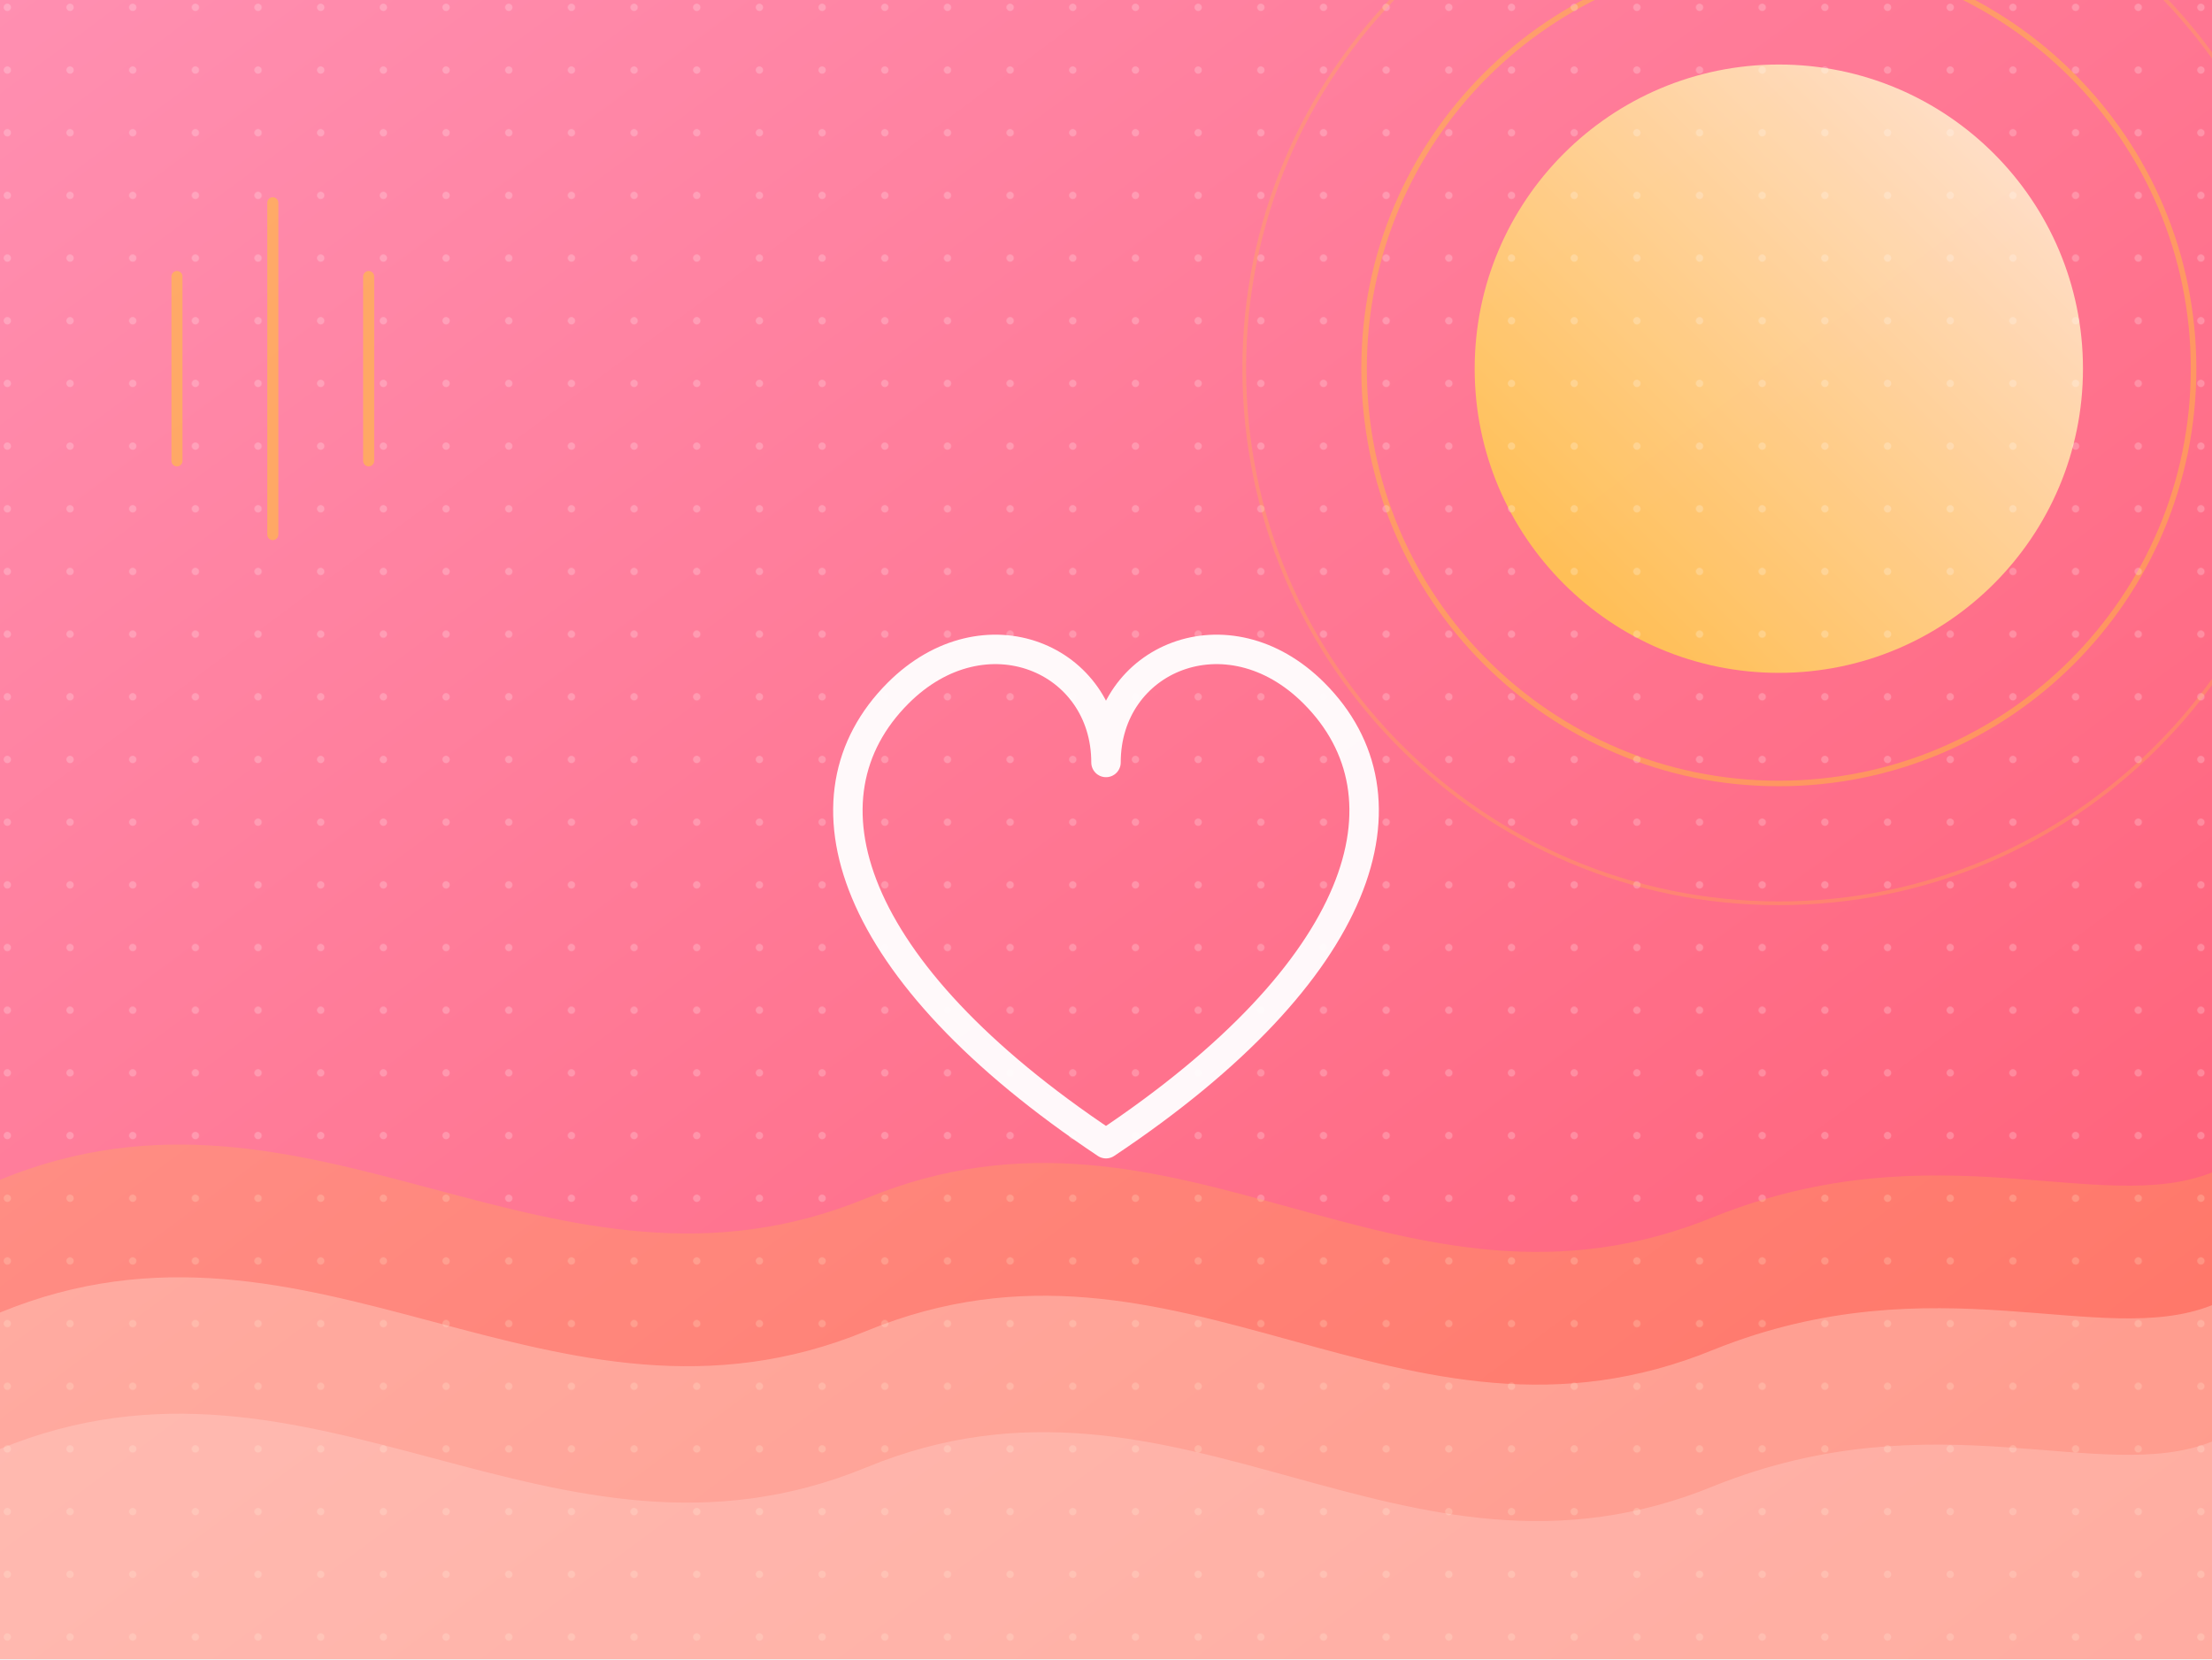
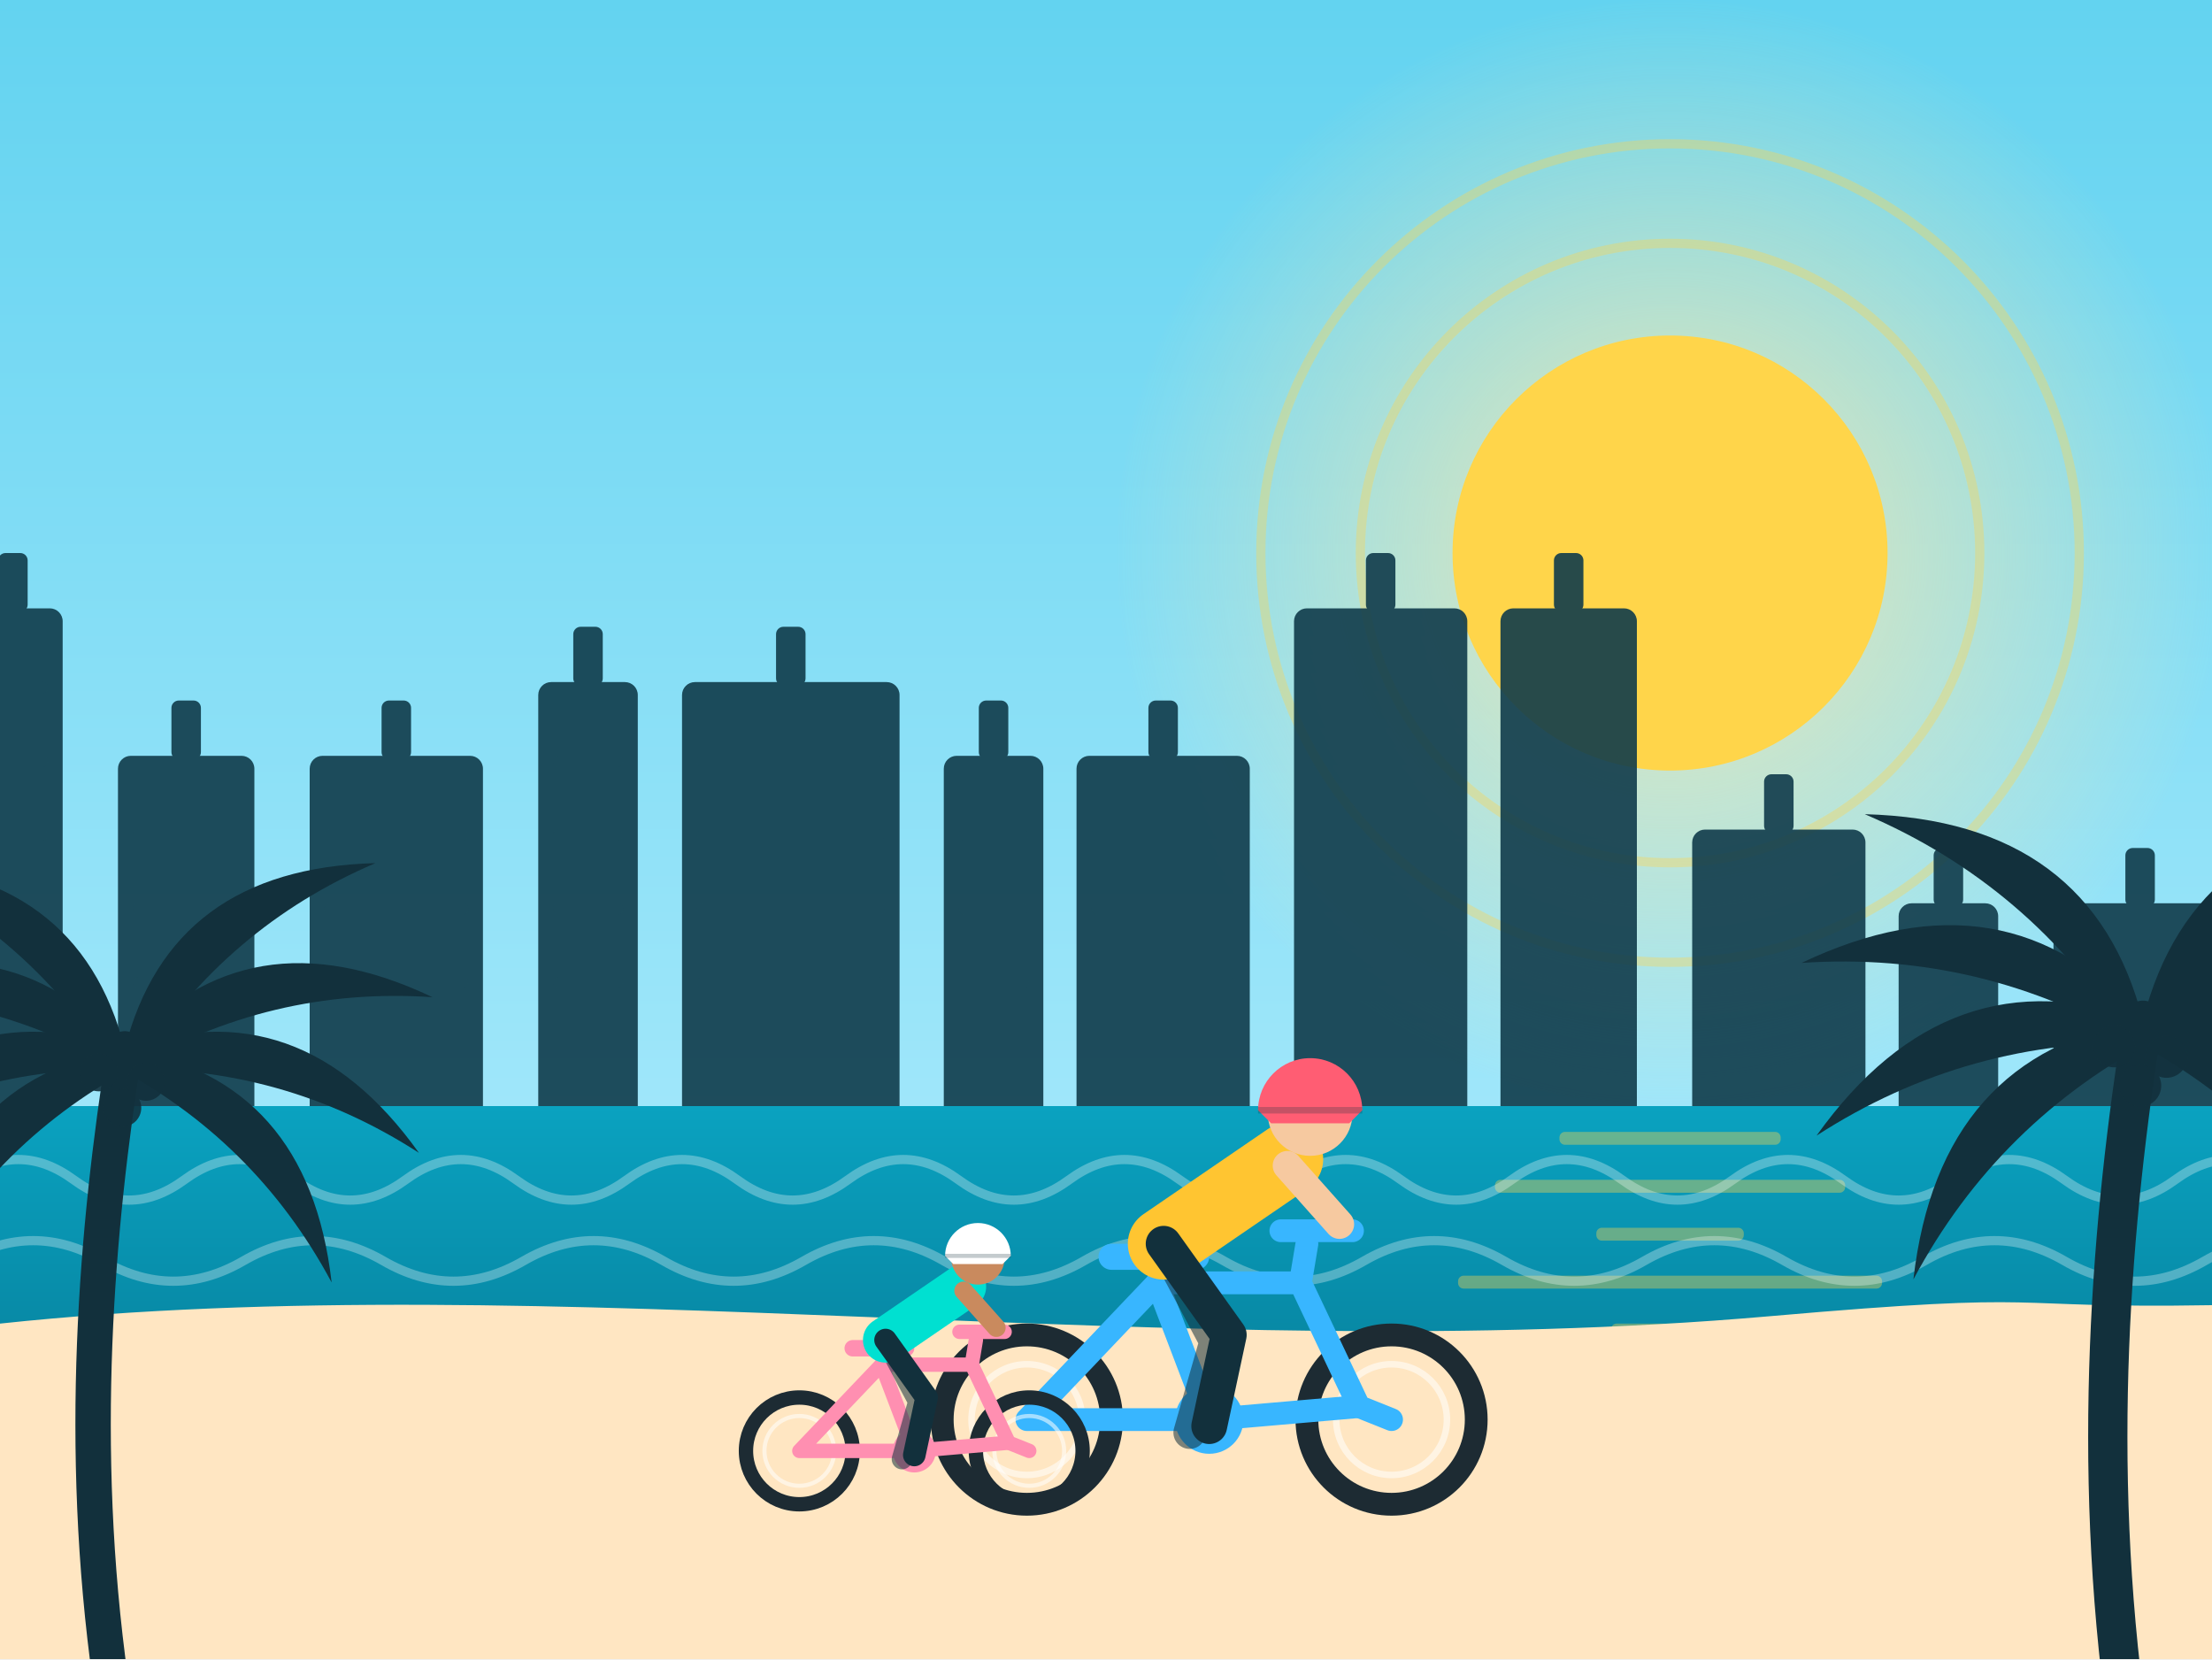
- <svg xmlns="http://www.w3.org/2000/svg" viewBox="0 0 1200 900" width="1200" height="900" role="img" aria-label="fleet kids">
+ <svg xmlns="http://www.w3.org/2000/svg" viewBox="0 0 1200 900" width="1200" height="900" preserveAspectRatio="xMidYMid slice" role="img" aria-label="A parent and child riding bikes together in South Beach">
  <defs>
-     <linearGradient id="g1" x1="0" y1="0" x2="1" y2="1">
-       <stop offset="0" stop-color="#ff8fb1" />
-       <stop offset="1" stop-color="#ff5d73" />
+     <linearGradient id="sky" x1="0" y1="0" x2="0" y2="1">
+       <stop offset="0" stop-color="#63d3f0" />
+       <stop offset="1" stop-color="#bdf0ff" />
    </linearGradient>
-     <linearGradient id="g2" x1="0" y1="1" x2="1" y2="0">
-       <stop offset="0" stop-color="#ffc531" />
-       <stop offset="1" stop-color="#fff6e9" />
+     <linearGradient id="sea" x1="0" y1="0" x2="0" y2="1">
+       <stop offset="0" stop-color="#0aa2c0" />
+       <stop offset="1" stop-color="#04657f" />
    </linearGradient>
-     <pattern id="dots" width="34" height="34" patternUnits="userSpaceOnUse">
-       <circle cx="4" cy="4" r="2" fill="#ffffff" opacity=".22" />
-     </pattern>
+     <radialGradient id="glow" cx=".5" cy=".5" r=".5">
+       <stop offset="0" stop-color="#ffe9a8" stop-opacity=".85" />
+       <stop offset="1" stop-color="#ffe9a8" stop-opacity="0" />
+     </radialGradient>
  </defs>
-   <rect width="1200" height="900" fill="url(#g1)" />
-   <circle cx="965" cy="200" r="165" fill="url(#g2)" opacity=".85" />
-   <circle cx="965" cy="200" r="225" fill="none" stroke="#ffc531" stroke-width="3" opacity=".45" />
-   <circle cx="965" cy="200" r="290" fill="none" stroke="#ffc531" stroke-width="2" opacity=".25" />
-   <rect width="1200" height="900" fill="url(#dots)" />
-   <path d="M0 640 C170 570 300 720 470 650 C640 580 760 730 930 660 C1050 612 1140 660 1200 636 L1200 900 L0 900 Z" fill="#ffc531" opacity=".22" />
-   <path d="M0 712 C170 642 300 792 470 722 C640 652 760 802 930 732 C1050 684 1140 732 1200 708 L1200 900 L0 900 Z" fill="#fff6e9" opacity=".3" />
-   <path d="M0 786 C170 716 300 866 470 796 C640 726 760 876 930 806 C1050 758 1140 806 1200 782 L1200 900 L0 900 Z" fill="#ffffff" opacity=".18" />
-   <g transform="translate(365 235) scale(4.7)" fill="none" stroke="#ffffff" stroke-width="3.4" stroke-linecap="round" stroke-linejoin="round" opacity=".95">
-     <path d="M50 82 C20 62 14 42 26 30 C36 20 50 26 50 38 C50 26 64 20 74 30 C86 42 80 62 50 82 Z" />
-   </g>
-   <g stroke="#ffc531" stroke-width="6" stroke-linecap="round" opacity=".55">
-     <path d="M96 150 L96 250" />
-     <path d="M148 110 L148 290" />
-     <path d="M200 150 L200 250" />
+   <rect width="1200" height="900" fill="url(#sky)" />
+   <circle cx="906" cy="300" r="300" fill="url(#glow)" />
+   <circle cx="906" cy="300" r="118" fill="#ffd54a" />
+   <g fill="none" stroke="#ffd54a" stroke-width="5" opacity=".35">
+     <circle cx="906" cy="300" r="168" />
+     <circle cx="906" cy="300" r="222" />
+   </g>
+   <g fill="#0f3b4a" opacity=".9">
+     <rect x="-20" y="330" width="54" height="282" rx="7" />
+     <rect x="-1.0" y="300" width="16" height="32" rx="4" />
+     <rect x="-12" y="370" width="38" height="6" rx="3" opacity=".4" />
+     <rect x="-12" y="410" width="38" height="6" rx="3" opacity=".4" />
+     <rect x="-12" y="450" width="38" height="6" rx="3" opacity=".4" />
+     <rect x="-12" y="490" width="38" height="6" rx="3" opacity=".4" />
+     <rect x="64" y="410" width="74" height="202" rx="7" />
+     <rect x="93.0" y="380" width="16" height="32" rx="4" />
+     <rect x="72" y="450" width="58" height="6" rx="3" opacity=".4" />
+     <rect x="72" y="490" width="58" height="6" rx="3" opacity=".4" />
+     <rect x="72" y="530" width="58" height="6" rx="3" opacity=".4" />
+     <rect x="168" y="410" width="94" height="202" rx="7" />
+     <rect x="207.0" y="380" width="16" height="32" rx="4" />
+     <rect x="176" y="450" width="78" height="6" rx="3" opacity=".4" />
+     <rect x="176" y="490" width="78" height="6" rx="3" opacity=".4" />
+     <rect x="176" y="530" width="78" height="6" rx="3" opacity=".4" />
+     <rect x="292" y="370" width="54" height="242" rx="7" />
+     <rect x="311.0" y="340" width="16" height="32" rx="4" />
+     <rect x="300" y="410" width="38" height="6" rx="3" opacity=".4" />
+     <rect x="300" y="450" width="38" height="6" rx="3" opacity=".4" />
+     <rect x="300" y="490" width="38" height="6" rx="3" opacity=".4" />
+     <rect x="300" y="530" width="38" height="6" rx="3" opacity=".4" />
+     <rect x="370" y="370" width="118" height="242" rx="7" />
+     <rect x="421.0" y="340" width="16" height="32" rx="4" />
+     <rect x="378" y="410" width="102" height="6" rx="3" opacity=".4" />
+     <rect x="378" y="450" width="102" height="6" rx="3" opacity=".4" />
+     <rect x="378" y="490" width="102" height="6" rx="3" opacity=".4" />
+     <rect x="378" y="530" width="102" height="6" rx="3" opacity=".4" />
+     <rect x="512" y="410" width="54" height="202" rx="7" />
+     <rect x="531.0" y="380" width="16" height="32" rx="4" />
+     <rect x="520" y="450" width="38" height="6" rx="3" opacity=".4" />
+     <rect x="520" y="490" width="38" height="6" rx="3" opacity=".4" />
+     <rect x="520" y="530" width="38" height="6" rx="3" opacity=".4" />
+     <rect x="584" y="410" width="94" height="202" rx="7" />
+     <rect x="623.0" y="380" width="16" height="32" rx="4" />
+     <rect x="592" y="450" width="78" height="6" rx="3" opacity=".4" />
+     <rect x="592" y="490" width="78" height="6" rx="3" opacity=".4" />
+     <rect x="592" y="530" width="78" height="6" rx="3" opacity=".4" />
+     <rect x="702" y="330" width="94" height="282" rx="7" />
+     <rect x="741.0" y="300" width="16" height="32" rx="4" />
+     <rect x="710" y="370" width="78" height="6" rx="3" opacity=".4" />
+     <rect x="710" y="410" width="78" height="6" rx="3" opacity=".4" />
+     <rect x="710" y="450" width="78" height="6" rx="3" opacity=".4" />
+     <rect x="710" y="490" width="78" height="6" rx="3" opacity=".4" />
+     <rect x="814" y="330" width="74" height="282" rx="7" />
+     <rect x="843.0" y="300" width="16" height="32" rx="4" />
+     <rect x="822" y="370" width="58" height="6" rx="3" opacity=".4" />
+     <rect x="822" y="410" width="58" height="6" rx="3" opacity=".4" />
+     <rect x="822" y="450" width="58" height="6" rx="3" opacity=".4" />
+     <rect x="822" y="490" width="58" height="6" rx="3" opacity=".4" />
+     <rect x="918" y="450" width="94" height="162" rx="7" />
+     <rect x="957.0" y="420" width="16" height="32" rx="4" />
+     <rect x="926" y="490" width="78" height="6" rx="3" opacity=".4" />
+     <rect x="926" y="530" width="78" height="6" rx="3" opacity=".4" />
+     <rect x="1030" y="490" width="54" height="122" rx="7" />
+     <rect x="1049.0" y="460" width="16" height="32" rx="4" />
+     <rect x="1038" y="530" width="38" height="6" rx="3" opacity=".4" />
+     <rect x="1114" y="490" width="94" height="122" rx="7" />
+     <rect x="1153.0" y="460" width="16" height="32" rx="4" />
+     <rect x="1122" y="530" width="78" height="6" rx="3" opacity=".4" />
+     <rect x="1226" y="450" width="94" height="162" rx="7" />
+     <rect x="1265.0" y="420" width="16" height="32" rx="4" />
+     <rect x="1234" y="490" width="78" height="6" rx="3" opacity=".4" />
+     <rect x="1234" y="530" width="78" height="6" rx="3" opacity=".4" />
+   </g>
+   <rect x="0" y="600" width="1200" height="300" fill="url(#sea)" />
+   <g fill="#ffd54a" opacity=".38">
+     <rect x="846" y="614" width="120" height="7" rx="3" />
+     <rect x="811" y="640" width="190" height="7" rx="3" />
+     <rect x="866" y="666" width="80" height="7" rx="3" />
+     <rect x="791" y="692" width="230" height="7" rx="3" />
+     <rect x="874" y="718" width="64" height="7" rx="3" />
+     <rect x="831" y="744" width="150" height="7" rx="3" />
+   </g>
+   <g fill="none" stroke="#ffffff" stroke-width="5" opacity=".3" stroke-linecap="round">
+     <path d="M-20 640 q 30 -22 60 0 t 60 0 q 30 -22 60 0 t 60 0 q 30 -22 60 0 t 60 0 q 30 -22 60 0 t 60 0 q 30 -22 60 0 t 60 0 q 30 -22 60 0 t 60 0 q 30 -22 60 0 t 60 0 q 30 -22 60 0 t 60 0 q 30 -22 60 0 t 60 0 q 30 -22 60 0 t 60 0 q 30 -22 60 0 t 60 0" />
+     <path d="M-20 684 q 38 -22 76 0 t 76 0 q 38 -22 76 0 t 76 0 q 38 -22 76 0 t 76 0 q 38 -22 76 0 t 76 0 q 38 -22 76 0 t 76 0 q 38 -22 76 0 t 76 0 q 38 -22 76 0 t 76 0 q 38 -22 76 0 t 76 0 q 38 -22 76 0 t 76 0" />
+   </g>
+   <path d="M0 718 C300 686 640 742 960 714 C1120 700 1080 710 1200 708 L1200 900 L0 900 Z" fill="#ffe6c2" />
+   <g transform="translate(60 912) scale(1.28)">
+     <path d="M0 0 C-14 -100 -6 -192 6 -268" stroke="#12303c" stroke-width="15" fill="none" stroke-linecap="round" />
+     <g transform="translate(6 -268)">
+       <g fill="#12303c">
+         <path d="M0 0 Q64 -46 132 8 Q66 -12 0 9 Z" transform="rotate(-40)" />
+         <path d="M0 0 Q64 -46 132 8 Q66 -12 0 9 Z" transform="rotate(-13)" />
+         <path d="M0 0 Q64 -46 132 8 Q66 -12 0 9 Z" transform="rotate(16)" />
+         <path d="M0 0 Q64 -46 132 8 Q66 -12 0 9 Z" transform="rotate(45)" />
+         <g transform="scale(-1,1)">
+           <path d="M0 0 Q64 -46 132 8 Q66 -12 0 9 Z" transform="rotate(-40)" />
+           <path d="M0 0 Q64 -46 132 8 Q66 -12 0 9 Z" transform="rotate(-13)" />
+           <path d="M0 0 Q64 -46 132 8 Q66 -12 0 9 Z" transform="rotate(16)" />
+           <path d="M0 0 Q64 -46 132 8 Q66 -12 0 9 Z" transform="rotate(45)" />
+         </g>
+       </g>
+       <g fill="#12303c" opacity=".9">
+         <circle cx="-11" cy="10" r="8" />
+         <circle cx="9" cy="14" r="8" />
+         <circle cx="-1" cy="25" r="8" />
+       </g>
+     </g>
+   </g>
+   <g transform="translate(1154 934) scale(1.42)">
+     <path d="M0 0 C-14 -100 -6 -192 6 -268" stroke="#12303c" stroke-width="15" fill="none" stroke-linecap="round" />
+     <g transform="translate(6 -268)">
+       <g fill="#12303c">
+         <path d="M0 0 Q64 -46 132 8 Q66 -12 0 9 Z" transform="rotate(-40)" />
+         <path d="M0 0 Q64 -46 132 8 Q66 -12 0 9 Z" transform="rotate(-13)" />
+         <path d="M0 0 Q64 -46 132 8 Q66 -12 0 9 Z" transform="rotate(16)" />
+         <path d="M0 0 Q64 -46 132 8 Q66 -12 0 9 Z" transform="rotate(45)" />
+         <g transform="scale(-1,1)">
+           <path d="M0 0 Q64 -46 132 8 Q66 -12 0 9 Z" transform="rotate(-40)" />
+           <path d="M0 0 Q64 -46 132 8 Q66 -12 0 9 Z" transform="rotate(-13)" />
+           <path d="M0 0 Q64 -46 132 8 Q66 -12 0 9 Z" transform="rotate(16)" />
+           <path d="M0 0 Q64 -46 132 8 Q66 -12 0 9 Z" transform="rotate(45)" />
+         </g>
+       </g>
+       <g fill="#12303c" opacity=".9">
+         <circle cx="-11" cy="10" r="8" />
+         <circle cx="9" cy="14" r="8" />
+         <circle cx="-1" cy="25" r="8" />
+       </g>
+     </g>
+   </g>
+   <g transform="translate(656 816) scale(1.7664)">
+     <g fill="none" stroke="#1d2b33" stroke-width="7">
+       <circle cx="-56" cy="-26" r="26" />
+       <circle cx="56" cy="-26" r="26" />
+     </g>
+     <g fill="none" stroke="#ffffff" stroke-width="2" opacity=".55">
+       <circle cx="-56" cy="-26" r="17" />
+       <circle cx="56" cy="-26" r="17" />
+     </g>
+     <g fill="none" stroke="#38b6ff" stroke-width="7" stroke-linecap="round" stroke-linejoin="round">
+       <path d="M-56 -26 L0 -26 L-16 -68 L-56 -26" />
+       <path d="M-16 -68 L28 -68 L46 -30 L56 -26" />
+       <path d="M0 -26 L46 -30" />
+       <path d="M28 -68 L30 -80" />
+     </g>
+     <path d="M-30 -76 L-4 -76" stroke="#38b6ff" stroke-width="8" stroke-linecap="round" />
+     <path d="M22 -84 L44 -84" stroke="#38b6ff" stroke-width="7" stroke-linecap="round" />
+     <circle cx="0" cy="-26" r="8" fill="none" stroke="#38b6ff" stroke-width="5" />
+   </g>
+   <g transform="translate(656 816) scale(1.7664)">
+     <path d="M-14 -80 L2 -50 L-6 -22" stroke="#12303c" stroke-width="10" fill="none" stroke-linecap="round" stroke-linejoin="round" opacity=".55" />
+     <path d="M-14 -80 L24 -106" stroke="#ffc531" stroke-width="22" fill="none" stroke-linecap="round" />
+     <path d="M-14 -80 L6 -52 L0 -24" stroke="#12303c" stroke-width="11" fill="none" stroke-linecap="round" stroke-linejoin="round" />
+     <path d="M24 -104 L40 -86" stroke="#f6c9a0" stroke-width="9" fill="none" stroke-linecap="round" />
+     <circle cx="31" cy="-120" r="13" fill="#f6c9a0" />
+     <path d="M15 -121 a16 16 0 0 1 32 0 l-4 4 l-24 0 Z" fill="#ff5d73" />
+     <path d="M15 -121 l32 0" stroke="#12303c" stroke-width="2" opacity=".25" />
+   </g>
+   <g transform="translate(496 816) scale(1.1136)">
+     <g fill="none" stroke="#1d2b33" stroke-width="7">
+       <circle cx="-56" cy="-26" r="26" />
+       <circle cx="56" cy="-26" r="26" />
+     </g>
+     <g fill="none" stroke="#ffffff" stroke-width="2" opacity=".55">
+       <circle cx="-56" cy="-26" r="17" />
+       <circle cx="56" cy="-26" r="17" />
+     </g>
+     <g fill="none" stroke="#ff8fb1" stroke-width="7" stroke-linecap="round" stroke-linejoin="round">
+       <path d="M-56 -26 L0 -26 L-16 -68 L-56 -26" />
+       <path d="M-16 -68 L28 -68 L46 -30 L56 -26" />
+       <path d="M0 -26 L46 -30" />
+       <path d="M28 -68 L30 -80" />
+     </g>
+     <path d="M-30 -76 L-4 -76" stroke="#ff8fb1" stroke-width="8" stroke-linecap="round" />
+     <path d="M22 -84 L44 -84" stroke="#ff8fb1" stroke-width="7" stroke-linecap="round" />
+     <circle cx="0" cy="-26" r="8" fill="none" stroke="#ff8fb1" stroke-width="5" />
+   </g>
+   <g transform="translate(496 816) scale(1.1136)">
+     <path d="M-14 -80 L2 -50 L-6 -22" stroke="#12303c" stroke-width="10" fill="none" stroke-linecap="round" stroke-linejoin="round" opacity=".55" />
+     <path d="M-14 -80 L24 -106" stroke="#00e0d1" stroke-width="22" fill="none" stroke-linecap="round" />
+     <path d="M-14 -80 L6 -52 L0 -24" stroke="#12303c" stroke-width="11" fill="none" stroke-linecap="round" stroke-linejoin="round" />
+     <path d="M24 -104 L40 -86" stroke="#c98a5e" stroke-width="9" fill="none" stroke-linecap="round" />
+     <circle cx="31" cy="-120" r="13" fill="#c98a5e" />
+     <path d="M15 -121 a16 16 0 0 1 32 0 l-4 4 l-24 0 Z" fill="#ffffff" />
+     <path d="M15 -121 l32 0" stroke="#12303c" stroke-width="2" opacity=".25" />
  </g>
</svg>
